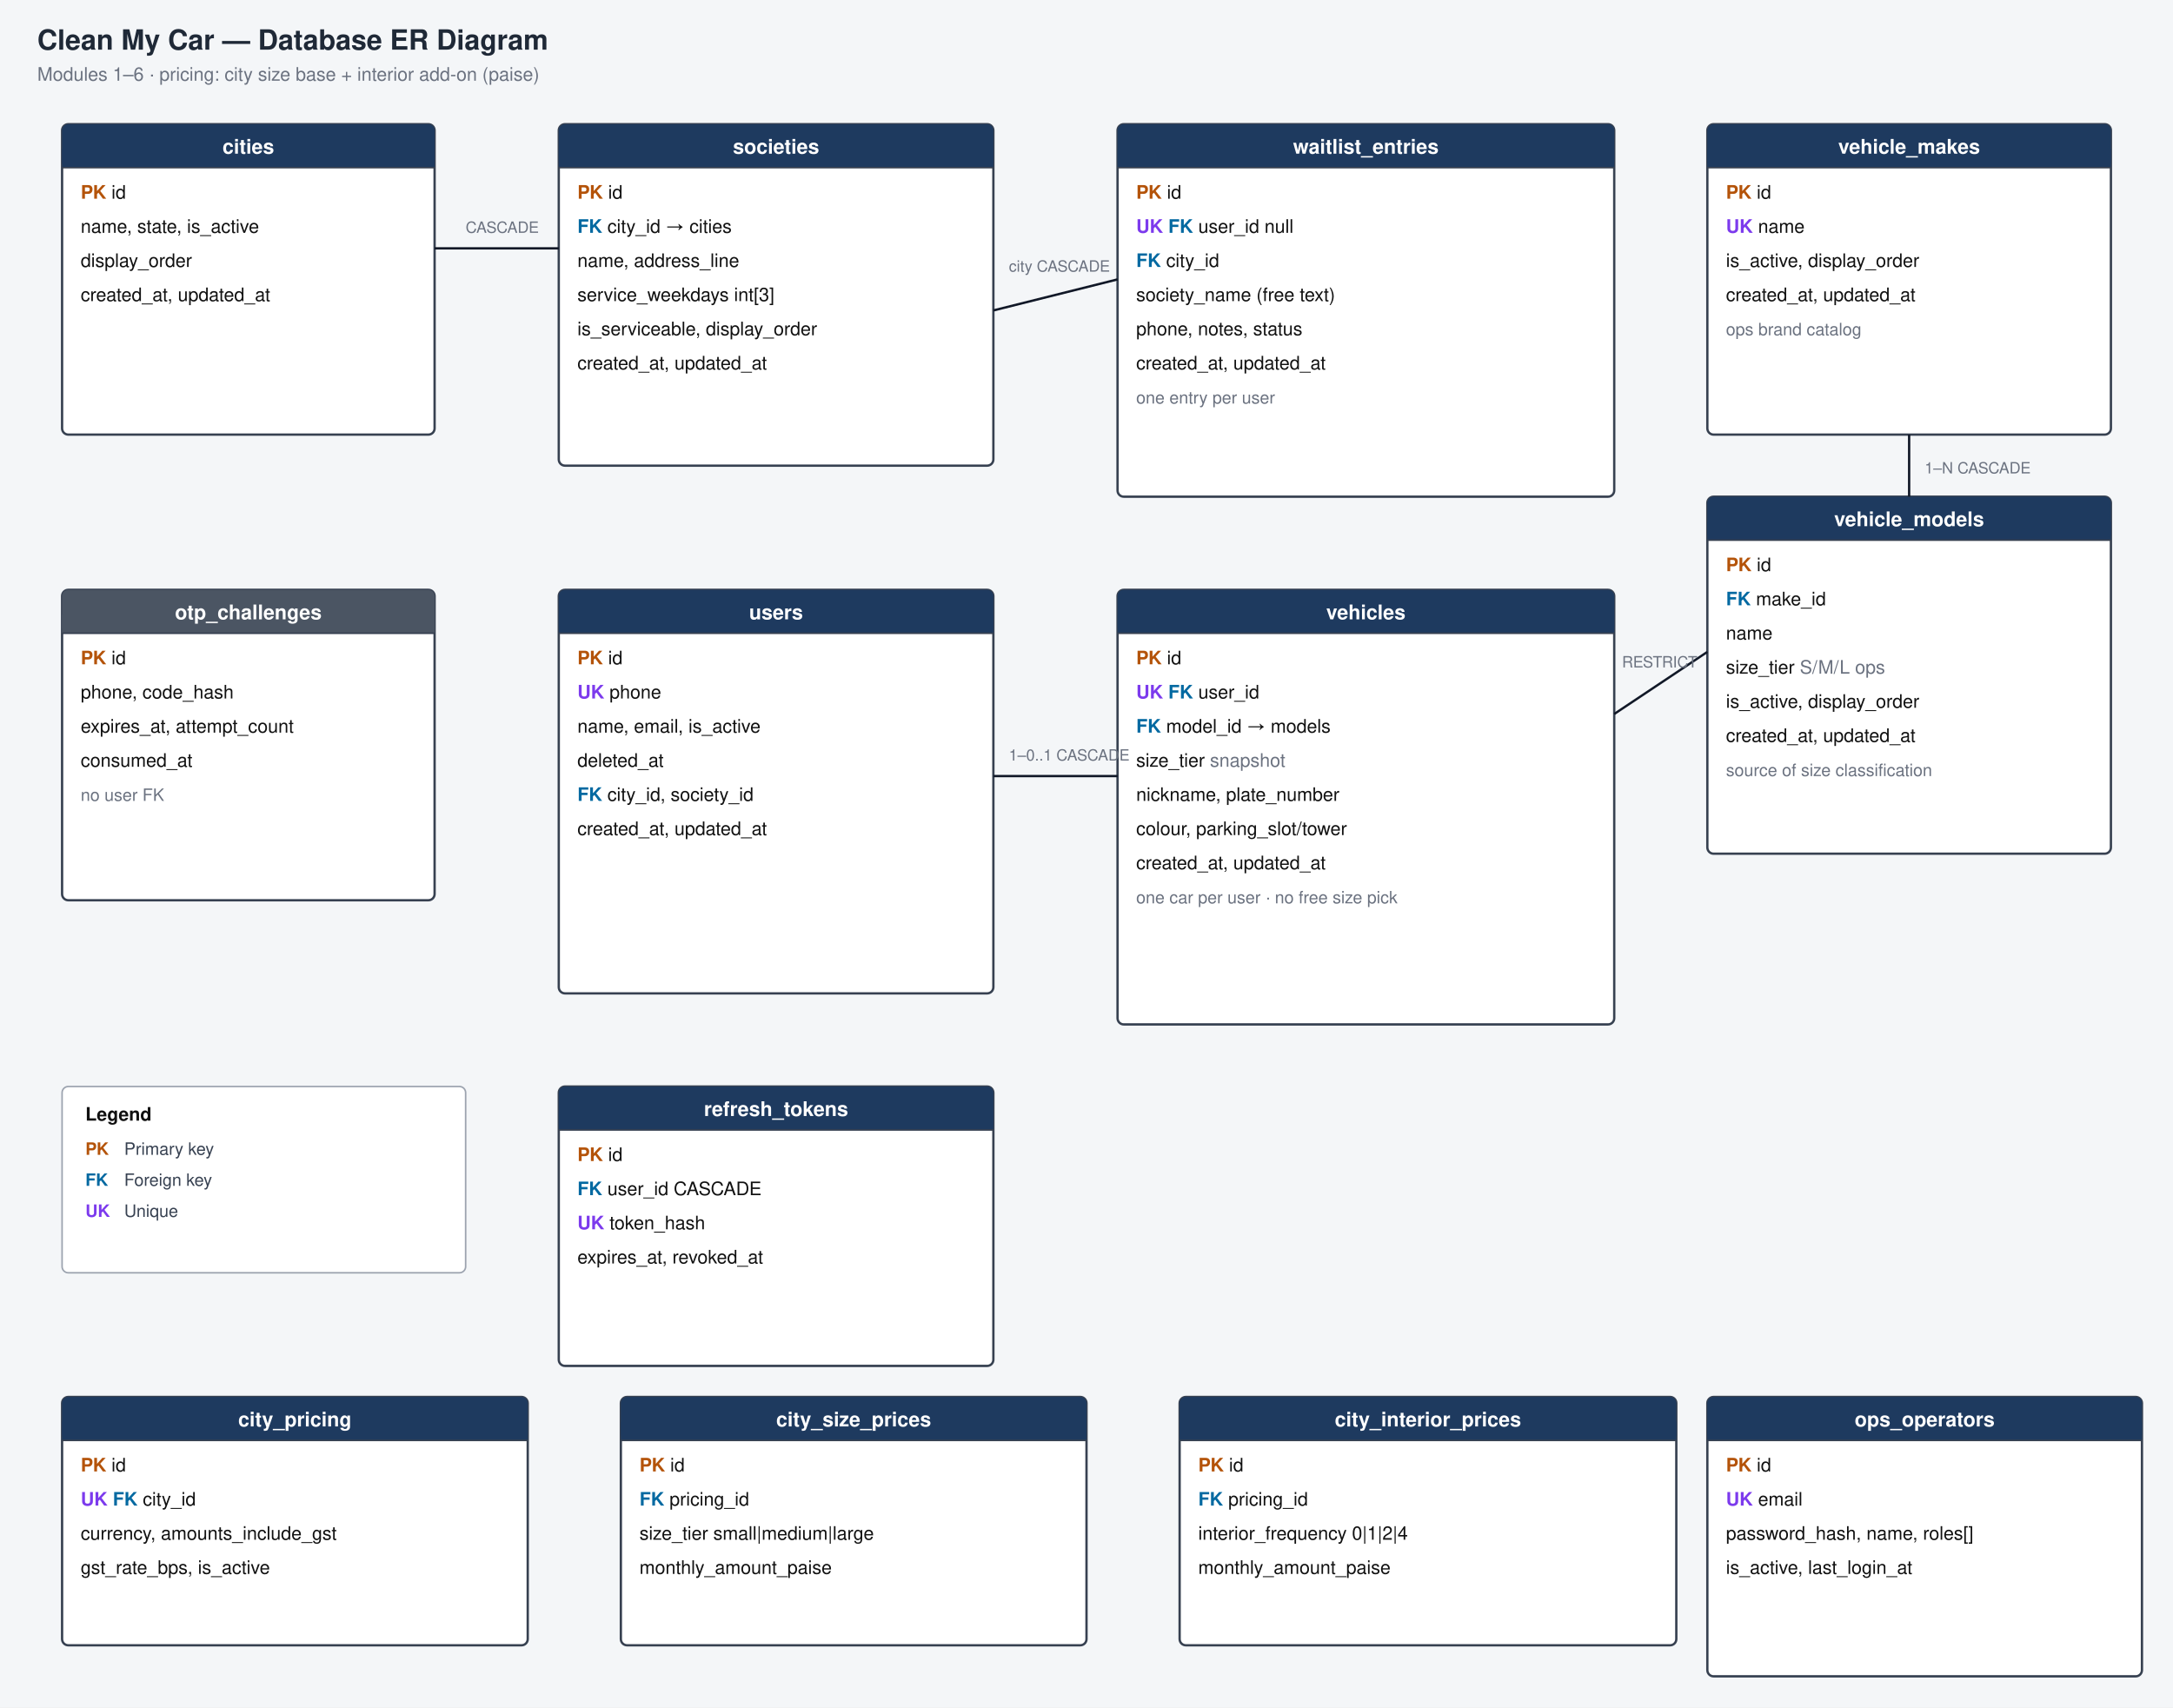
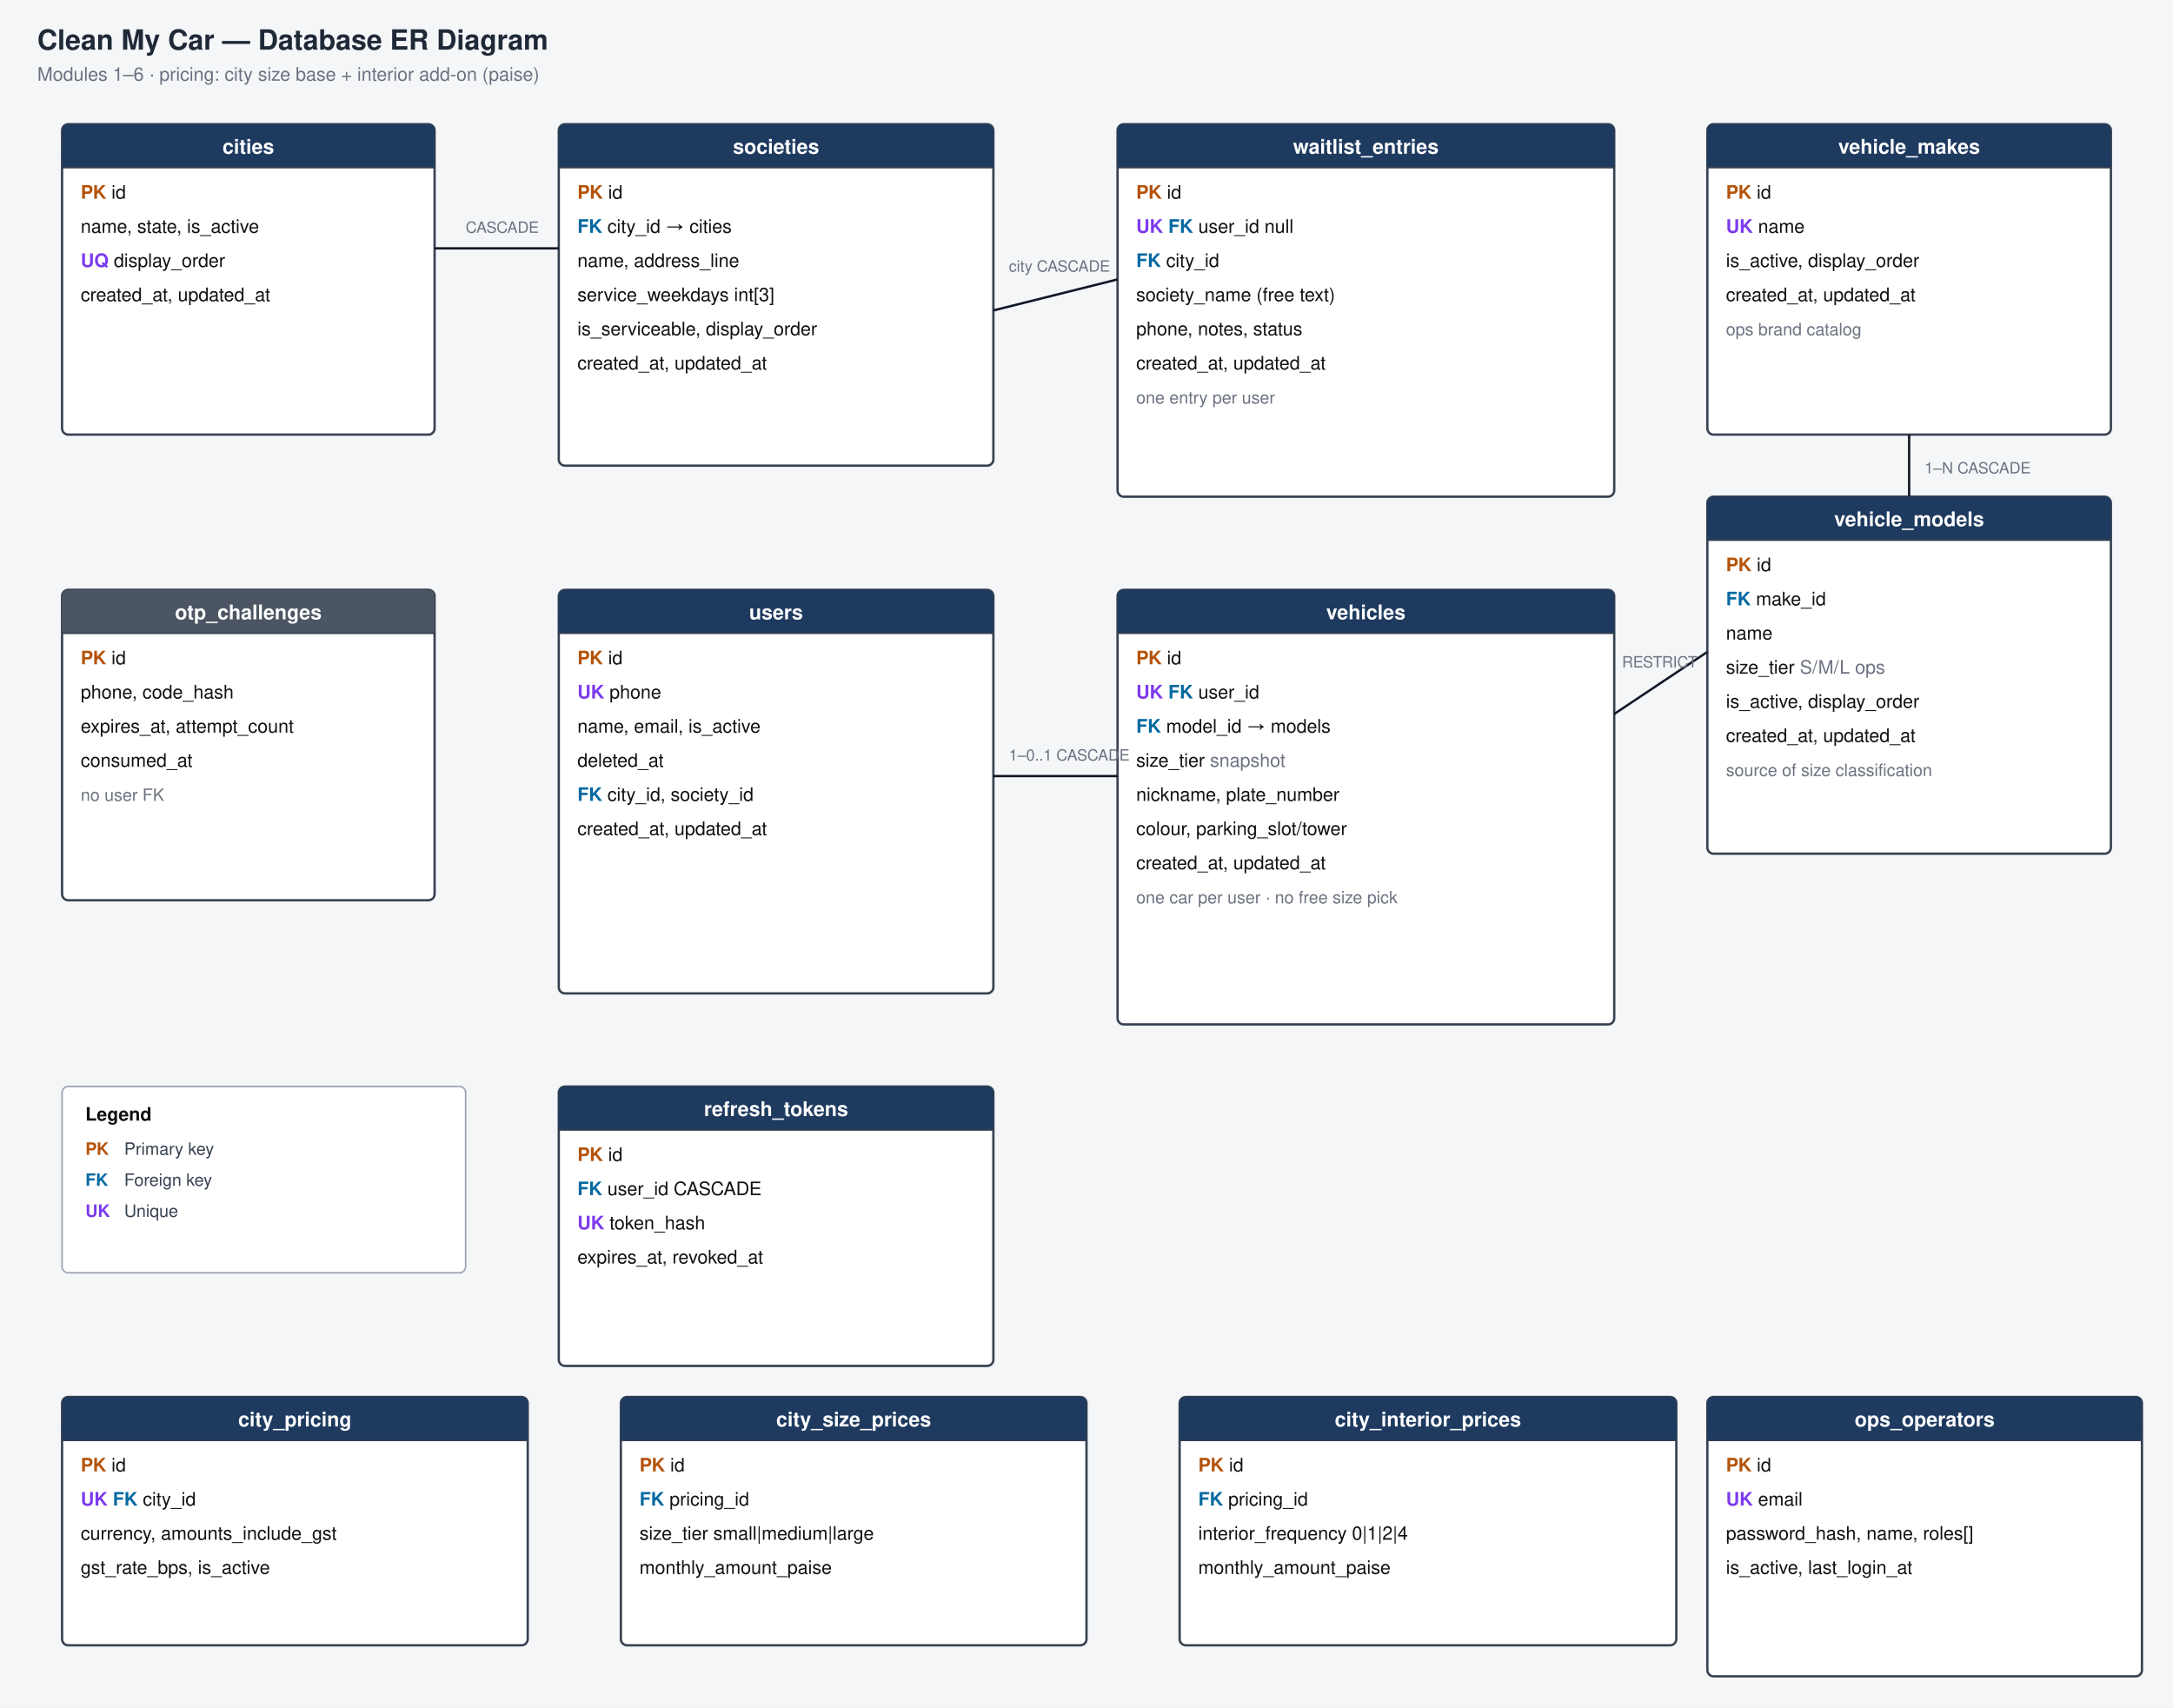
<svg xmlns="http://www.w3.org/2000/svg" width="1400" height="1100" viewBox="0 0 1400 1100" font-family="Helvetica, Arial, sans-serif">
  <rect width="100%" height="100%" fill="#f4f6f8" />
  <text x="24" y="32" font-size="18" font-weight="700" fill="#1f2937">Clean My Car — Database ER Diagram</text>
  <text x="24" y="52" font-size="12" fill="#6b7280">Modules 1–6 · pricing: city size base + interior add-on (paise)</text>
  <g id="table-cities">
    <rect x="40" y="80" width="240" height="200" rx="4" fill="#fff" stroke="#374151" stroke-width="1.5" />
    <rect x="40" y="80" width="240" height="28" rx="4" fill="#1e3a5f" />
    <rect x="40" y="96" width="240" height="12" fill="#1e3a5f" />
    <text x="160" y="99" text-anchor="middle" font-size="13" font-weight="700" fill="#fff">cities</text>
    <line x1="40" y1="108" x2="280" y2="108" stroke="#374151" />
    <text x="52" y="128" font-size="12" fill="#111">
      <tspan font-weight="700" fill="#b45309">PK</tspan>  id</text>
    <text x="52" y="150" font-size="12" fill="#111">name, state, is_active</text>
-     <text x="52" y="172" font-size="12" fill="#111">display_order</text>
+     <text x="52" y="172" font-size="12" fill="#111">
+       <tspan font-weight="700" fill="#7c3aed">UQ</tspan>  display_order</text>
    <text x="52" y="194" font-size="12" fill="#111">created_at, updated_at</text>
  </g>
  <g id="table-societies">
    <rect x="360" y="80" width="280" height="220" rx="4" fill="#fff" stroke="#374151" stroke-width="1.5" />
    <rect x="360" y="80" width="280" height="28" rx="4" fill="#1e3a5f" />
    <rect x="360" y="96" width="280" height="12" fill="#1e3a5f" />
    <text x="500" y="99" text-anchor="middle" font-size="13" font-weight="700" fill="#fff">societies</text>
    <line x1="360" y1="108" x2="640" y2="108" stroke="#374151" />
    <text x="372" y="128" font-size="12" fill="#111">
      <tspan font-weight="700" fill="#b45309">PK</tspan>  id</text>
    <text x="372" y="150" font-size="12" fill="#111">
      <tspan font-weight="700" fill="#0369a1">FK</tspan>  city_id → cities</text>
    <text x="372" y="172" font-size="12" fill="#111">name, address_line</text>
    <text x="372" y="194" font-size="12" fill="#111">service_weekdays int[3]</text>
    <text x="372" y="216" font-size="12" fill="#111">is_serviceable, display_order</text>
    <text x="372" y="238" font-size="12" fill="#111">created_at, updated_at</text>
  </g>
  <g id="table-waitlist">
    <rect x="720" y="80" width="320" height="240" rx="4" fill="#fff" stroke="#374151" stroke-width="1.5" />
    <rect x="720" y="80" width="320" height="28" rx="4" fill="#1e3a5f" />
    <rect x="720" y="96" width="320" height="12" fill="#1e3a5f" />
    <text x="880" y="99" text-anchor="middle" font-size="13" font-weight="700" fill="#fff">waitlist_entries</text>
    <line x1="720" y1="108" x2="1040" y2="108" stroke="#374151" />
    <text x="732" y="128" font-size="12" fill="#111">
      <tspan font-weight="700" fill="#b45309">PK</tspan>  id</text>
    <text x="732" y="150" font-size="12" fill="#111">
      <tspan font-weight="700" fill="#7c3aed">UK</tspan>
      <tspan font-weight="700" fill="#0369a1">FK</tspan>  user_id null</text>
    <text x="732" y="172" font-size="12" fill="#111">
      <tspan font-weight="700" fill="#0369a1">FK</tspan>  city_id</text>
    <text x="732" y="194" font-size="12" fill="#111">society_name (free text)</text>
    <text x="732" y="216" font-size="12" fill="#111">phone, notes, status</text>
    <text x="732" y="238" font-size="12" fill="#111">created_at, updated_at</text>
    <text x="732" y="260" font-size="11" fill="#6b7280">one entry per user</text>
  </g>
  <g id="table-makes">
    <rect x="1100" y="80" width="260" height="200" rx="4" fill="#fff" stroke="#374151" stroke-width="1.5" />
    <rect x="1100" y="80" width="260" height="28" rx="4" fill="#1e3a5f" />
    <rect x="1100" y="96" width="260" height="12" fill="#1e3a5f" />
    <text x="1230" y="99" text-anchor="middle" font-size="13" font-weight="700" fill="#fff">vehicle_makes</text>
    <line x1="1100" y1="108" x2="1360" y2="108" stroke="#374151" />
    <text x="1112" y="128" font-size="12" fill="#111">
      <tspan font-weight="700" fill="#b45309">PK</tspan>  id</text>
    <text x="1112" y="150" font-size="12" fill="#111">
      <tspan font-weight="700" fill="#7c3aed">UK</tspan>  name</text>
    <text x="1112" y="172" font-size="12" fill="#111">is_active, display_order</text>
    <text x="1112" y="194" font-size="12" fill="#111">created_at, updated_at</text>
    <text x="1112" y="216" font-size="11" fill="#6b7280">ops brand catalog</text>
  </g>
  <g id="table-models">
    <rect x="1100" y="320" width="260" height="230" rx="4" fill="#fff" stroke="#374151" stroke-width="1.5" />
    <rect x="1100" y="320" width="260" height="28" rx="4" fill="#1e3a5f" />
    <rect x="1100" y="336" width="260" height="12" fill="#1e3a5f" />
    <text x="1230" y="339" text-anchor="middle" font-size="13" font-weight="700" fill="#fff">vehicle_models</text>
    <line x1="1100" y1="348" x2="1360" y2="348" stroke="#374151" />
    <text x="1112" y="368" font-size="12" fill="#111">
      <tspan font-weight="700" fill="#b45309">PK</tspan>  id</text>
    <text x="1112" y="390" font-size="12" fill="#111">
      <tspan font-weight="700" fill="#0369a1">FK</tspan>  make_id</text>
    <text x="1112" y="412" font-size="12" fill="#111">name</text>
    <text x="1112" y="434" font-size="12" fill="#111">size_tier  <tspan fill="#6b7280">S/M/L ops</tspan>
    </text>
    <text x="1112" y="456" font-size="12" fill="#111">is_active, display_order</text>
    <text x="1112" y="478" font-size="12" fill="#111">created_at, updated_at</text>
    <text x="1112" y="500" font-size="11" fill="#6b7280">source of size classification</text>
  </g>
  <g id="table-users">
    <rect x="360" y="380" width="280" height="260" rx="4" fill="#fff" stroke="#374151" stroke-width="1.5" />
    <rect x="360" y="380" width="280" height="28" rx="4" fill="#1e3a5f" />
    <rect x="360" y="396" width="280" height="12" fill="#1e3a5f" />
    <text x="500" y="399" text-anchor="middle" font-size="13" font-weight="700" fill="#fff">users</text>
    <line x1="360" y1="408" x2="640" y2="408" stroke="#374151" />
    <text x="372" y="428" font-size="12" fill="#111">
      <tspan font-weight="700" fill="#b45309">PK</tspan>  id</text>
    <text x="372" y="450" font-size="12" fill="#111">
      <tspan font-weight="700" fill="#7c3aed">UK</tspan>  phone</text>
    <text x="372" y="472" font-size="12" fill="#111">name, email, is_active</text>
    <text x="372" y="494" font-size="12" fill="#111">deleted_at</text>
    <text x="372" y="516" font-size="12" fill="#111">
      <tspan font-weight="700" fill="#0369a1">FK</tspan>  city_id, society_id</text>
    <text x="372" y="538" font-size="12" fill="#111">created_at, updated_at</text>
  </g>
  <g id="table-vehicles">
    <rect x="720" y="380" width="320" height="280" rx="4" fill="#fff" stroke="#374151" stroke-width="1.5" />
    <rect x="720" y="380" width="320" height="28" rx="4" fill="#1e3a5f" />
    <rect x="720" y="396" width="320" height="12" fill="#1e3a5f" />
    <text x="880" y="399" text-anchor="middle" font-size="13" font-weight="700" fill="#fff">vehicles</text>
    <line x1="720" y1="408" x2="1040" y2="408" stroke="#374151" />
    <text x="732" y="428" font-size="12" fill="#111">
      <tspan font-weight="700" fill="#b45309">PK</tspan>  id</text>
    <text x="732" y="450" font-size="12" fill="#111">
      <tspan font-weight="700" fill="#7c3aed">UK</tspan>
      <tspan font-weight="700" fill="#0369a1">FK</tspan>  user_id</text>
    <text x="732" y="472" font-size="12" fill="#111">
      <tspan font-weight="700" fill="#0369a1">FK</tspan>  model_id → models</text>
    <text x="732" y="494" font-size="12" fill="#111">size_tier  <tspan fill="#6b7280">snapshot</tspan>
    </text>
    <text x="732" y="516" font-size="12" fill="#111">nickname, plate_number</text>
    <text x="732" y="538" font-size="12" fill="#111">colour, parking_slot/tower</text>
    <text x="732" y="560" font-size="12" fill="#111">created_at, updated_at</text>
    <text x="732" y="582" font-size="11" fill="#6b7280">one car per user · no free size pick</text>
  </g>
  <g id="table-refresh">
    <rect x="360" y="700" width="280" height="180" rx="4" fill="#fff" stroke="#374151" stroke-width="1.5" />
    <rect x="360" y="700" width="280" height="28" rx="4" fill="#1e3a5f" />
    <rect x="360" y="716" width="280" height="12" fill="#1e3a5f" />
    <text x="500" y="719" text-anchor="middle" font-size="13" font-weight="700" fill="#fff">refresh_tokens</text>
    <line x1="360" y1="728" x2="640" y2="728" stroke="#374151" />
    <text x="372" y="748" font-size="12" fill="#111">
      <tspan font-weight="700" fill="#b45309">PK</tspan>  id</text>
    <text x="372" y="770" font-size="12" fill="#111">
      <tspan font-weight="700" fill="#0369a1">FK</tspan>  user_id CASCADE</text>
    <text x="372" y="792" font-size="12" fill="#111">
      <tspan font-weight="700" fill="#7c3aed">UK</tspan>  token_hash</text>
    <text x="372" y="814" font-size="12" fill="#111">expires_at, revoked_at</text>
  </g>
  <g id="table-otp">
    <rect x="40" y="380" width="240" height="200" rx="4" fill="#fff" stroke="#374151" stroke-width="1.5" />
    <rect x="40" y="380" width="240" height="28" rx="4" fill="#4b5563" />
    <rect x="40" y="396" width="240" height="12" fill="#4b5563" />
    <text x="160" y="399" text-anchor="middle" font-size="13" font-weight="700" fill="#fff">otp_challenges</text>
    <line x1="40" y1="408" x2="280" y2="408" stroke="#374151" />
    <text x="52" y="428" font-size="12" fill="#111">
      <tspan font-weight="700" fill="#b45309">PK</tspan>  id</text>
    <text x="52" y="450" font-size="12" fill="#111">phone, code_hash</text>
    <text x="52" y="472" font-size="12" fill="#111">expires_at, attempt_count</text>
    <text x="52" y="494" font-size="12" fill="#111">consumed_at</text>
    <text x="52" y="516" font-size="11" fill="#6b7280">no user FK</text>
  </g>
  <line x1="280" y1="160" x2="360" y2="160" stroke="#111827" stroke-width="1.5" />
  <text x="300" y="150" font-size="10" fill="#6b7280">CASCADE</text>
  <line x1="1230" y1="280" x2="1230" y2="320" stroke="#111827" stroke-width="1.5" />
  <text x="1240" y="305" font-size="10" fill="#6b7280">1–N CASCADE</text>
  <line x1="640" y1="500" x2="720" y2="500" stroke="#111827" stroke-width="1.5" />
  <text x="650" y="490" font-size="10" fill="#6b7280">1–0..1 CASCADE</text>
  <path d="M 1100 420 L 1040 460" fill="none" stroke="#111827" stroke-width="1.5" />
  <text x="1045" y="430" font-size="10" fill="#6b7280">RESTRICT</text>
  <path d="M 640 200 L 720 180" fill="none" stroke="#111827" stroke-width="1.5" />
  <text x="650" y="175" font-size="10" fill="#6b7280">city CASCADE</text>
  <g id="table-city-pricing">
    <rect x="40" y="900" width="300" height="160" rx="4" fill="#fff" stroke="#374151" stroke-width="1.5" />
    <rect x="40" y="900" width="300" height="28" rx="4" fill="#1e3a5f" />
    <rect x="40" y="916" width="300" height="12" fill="#1e3a5f" />
    <text x="190" y="919" text-anchor="middle" font-size="13" font-weight="700" fill="#fff">city_pricing</text>
    <line x1="40" y1="928" x2="340" y2="928" stroke="#374151" />
    <text x="52" y="948" font-size="12" fill="#111">
      <tspan font-weight="700" fill="#b45309">PK</tspan>  id</text>
    <text x="52" y="970" font-size="12" fill="#111">
      <tspan font-weight="700" fill="#7c3aed">UK</tspan>
      <tspan font-weight="700" fill="#0369a1">FK</tspan>  city_id</text>
    <text x="52" y="992" font-size="12" fill="#111">currency, amounts_include_gst</text>
    <text x="52" y="1014" font-size="12" fill="#111">gst_rate_bps, is_active</text>
  </g>
  <g id="table-city-size-prices">
    <rect x="400" y="900" width="300" height="160" rx="4" fill="#fff" stroke="#374151" stroke-width="1.5" />
    <rect x="400" y="900" width="300" height="28" rx="4" fill="#1e3a5f" />
    <rect x="400" y="916" width="300" height="12" fill="#1e3a5f" />
    <text x="550" y="919" text-anchor="middle" font-size="13" font-weight="700" fill="#fff">city_size_prices</text>
    <line x1="400" y1="928" x2="700" y2="928" stroke="#374151" />
    <text x="412" y="948" font-size="12" fill="#111">
      <tspan font-weight="700" fill="#b45309">PK</tspan>  id</text>
    <text x="412" y="970" font-size="12" fill="#111">
      <tspan font-weight="700" fill="#0369a1">FK</tspan>  pricing_id</text>
    <text x="412" y="992" font-size="12" fill="#111">size_tier  small|medium|large</text>
    <text x="412" y="1014" font-size="12" fill="#111">monthly_amount_paise</text>
  </g>
  <g id="table-city-interior-prices">
    <rect x="760" y="900" width="320" height="160" rx="4" fill="#fff" stroke="#374151" stroke-width="1.5" />
    <rect x="760" y="900" width="320" height="28" rx="4" fill="#1e3a5f" />
    <rect x="760" y="916" width="320" height="12" fill="#1e3a5f" />
    <text x="920" y="919" text-anchor="middle" font-size="13" font-weight="700" fill="#fff">city_interior_prices</text>
    <line x1="760" y1="928" x2="1080" y2="928" stroke="#374151" />
    <text x="772" y="948" font-size="12" fill="#111">
      <tspan font-weight="700" fill="#b45309">PK</tspan>  id</text>
    <text x="772" y="970" font-size="12" fill="#111">
      <tspan font-weight="700" fill="#0369a1">FK</tspan>  pricing_id</text>
    <text x="772" y="992" font-size="12" fill="#111">interior_frequency  0|1|2|4</text>
    <text x="772" y="1014" font-size="12" fill="#111">monthly_amount_paise</text>
  </g>
  <g id="legend">
    <rect x="40" y="700" width="260" height="120" rx="4" fill="#fff" stroke="#9ca3af" />
    <text x="55" y="722" font-size="12" font-weight="700" fill="#111">Legend</text>
    <text x="55" y="744" font-size="11" fill="#b45309" font-weight="700">PK</text>
    <text x="80" y="744" font-size="11" fill="#374151">Primary key</text>
    <text x="55" y="764" font-size="11" fill="#0369a1" font-weight="700">FK</text>
    <text x="80" y="764" font-size="11" fill="#374151">Foreign key</text>
    <text x="55" y="784" font-size="11" fill="#7c3aed" font-weight="700">UK</text>
    <text x="80" y="784" font-size="11" fill="#374151">Unique</text>
  </g>
  <g id="table-ops-operators">
    <rect x="1100" y="900" width="280" height="180" rx="4" fill="#fff" stroke="#374151" stroke-width="1.5" />
    <rect x="1100" y="900" width="280" height="28" rx="4" fill="#1e3a5f" />
    <rect x="1100" y="916" width="280" height="12" fill="#1e3a5f" />
    <text x="1240" y="919" text-anchor="middle" font-size="13" font-weight="700" fill="#fff">ops_operators</text>
    <line x1="1100" y1="928" x2="1380" y2="928" stroke="#374151" />
    <text x="1112" y="948" font-size="12" fill="#111">
      <tspan font-weight="700" fill="#b45309">PK</tspan>  id</text>
    <text x="1112" y="970" font-size="12" fill="#111">
      <tspan font-weight="700" fill="#7c3aed">UK</tspan>  email</text>
    <text x="1112" y="992" font-size="12" fill="#111">password_hash, name, roles[]</text>
    <text x="1112" y="1014" font-size="12" fill="#111">is_active, last_login_at</text>
  </g>
</svg>
